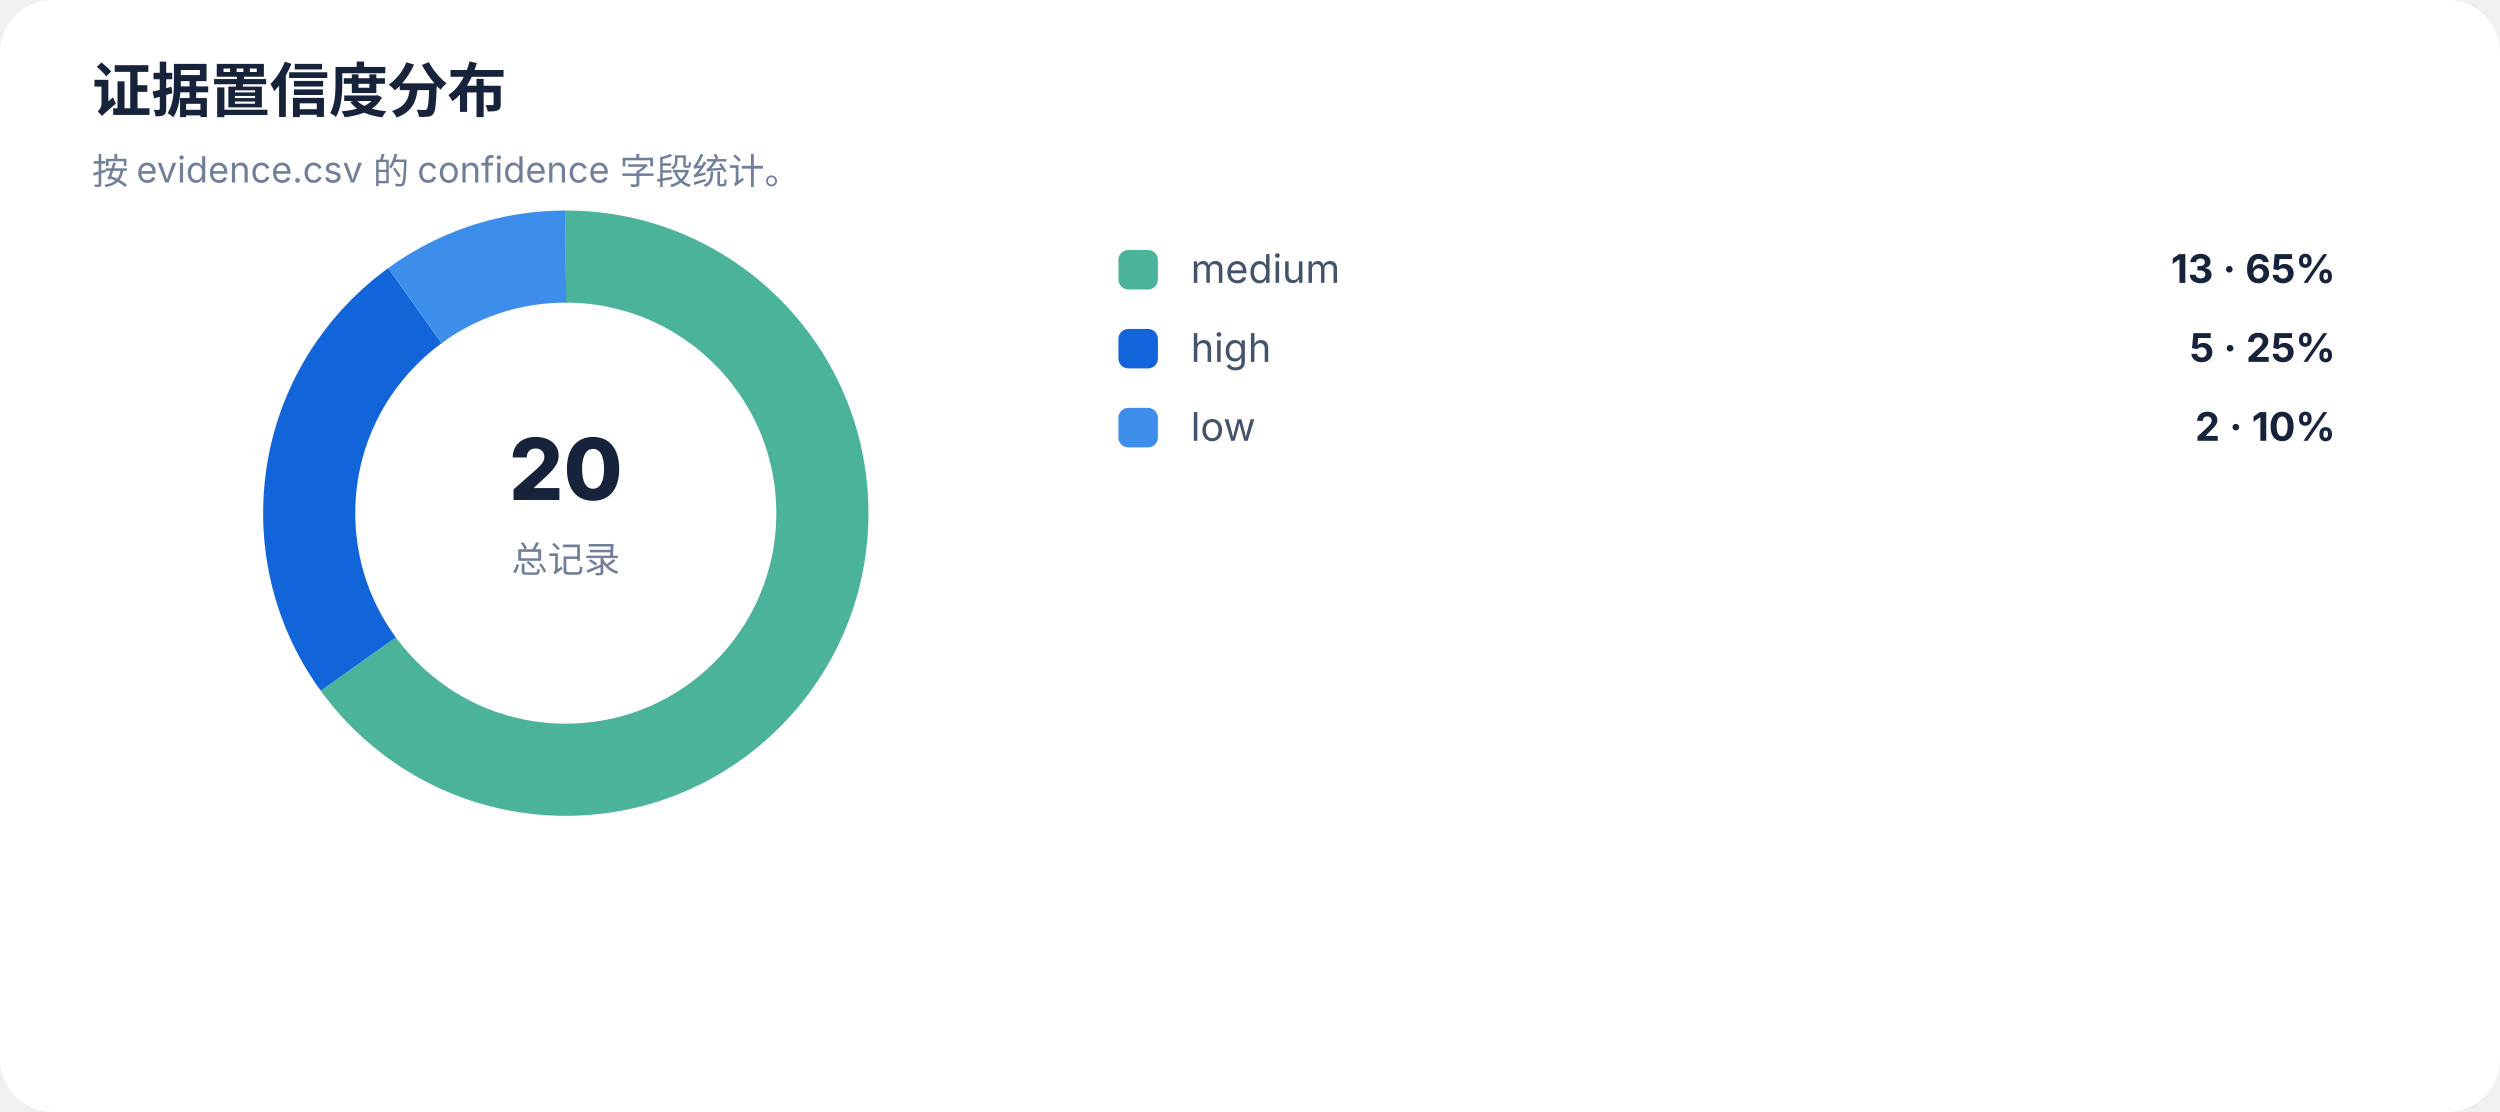
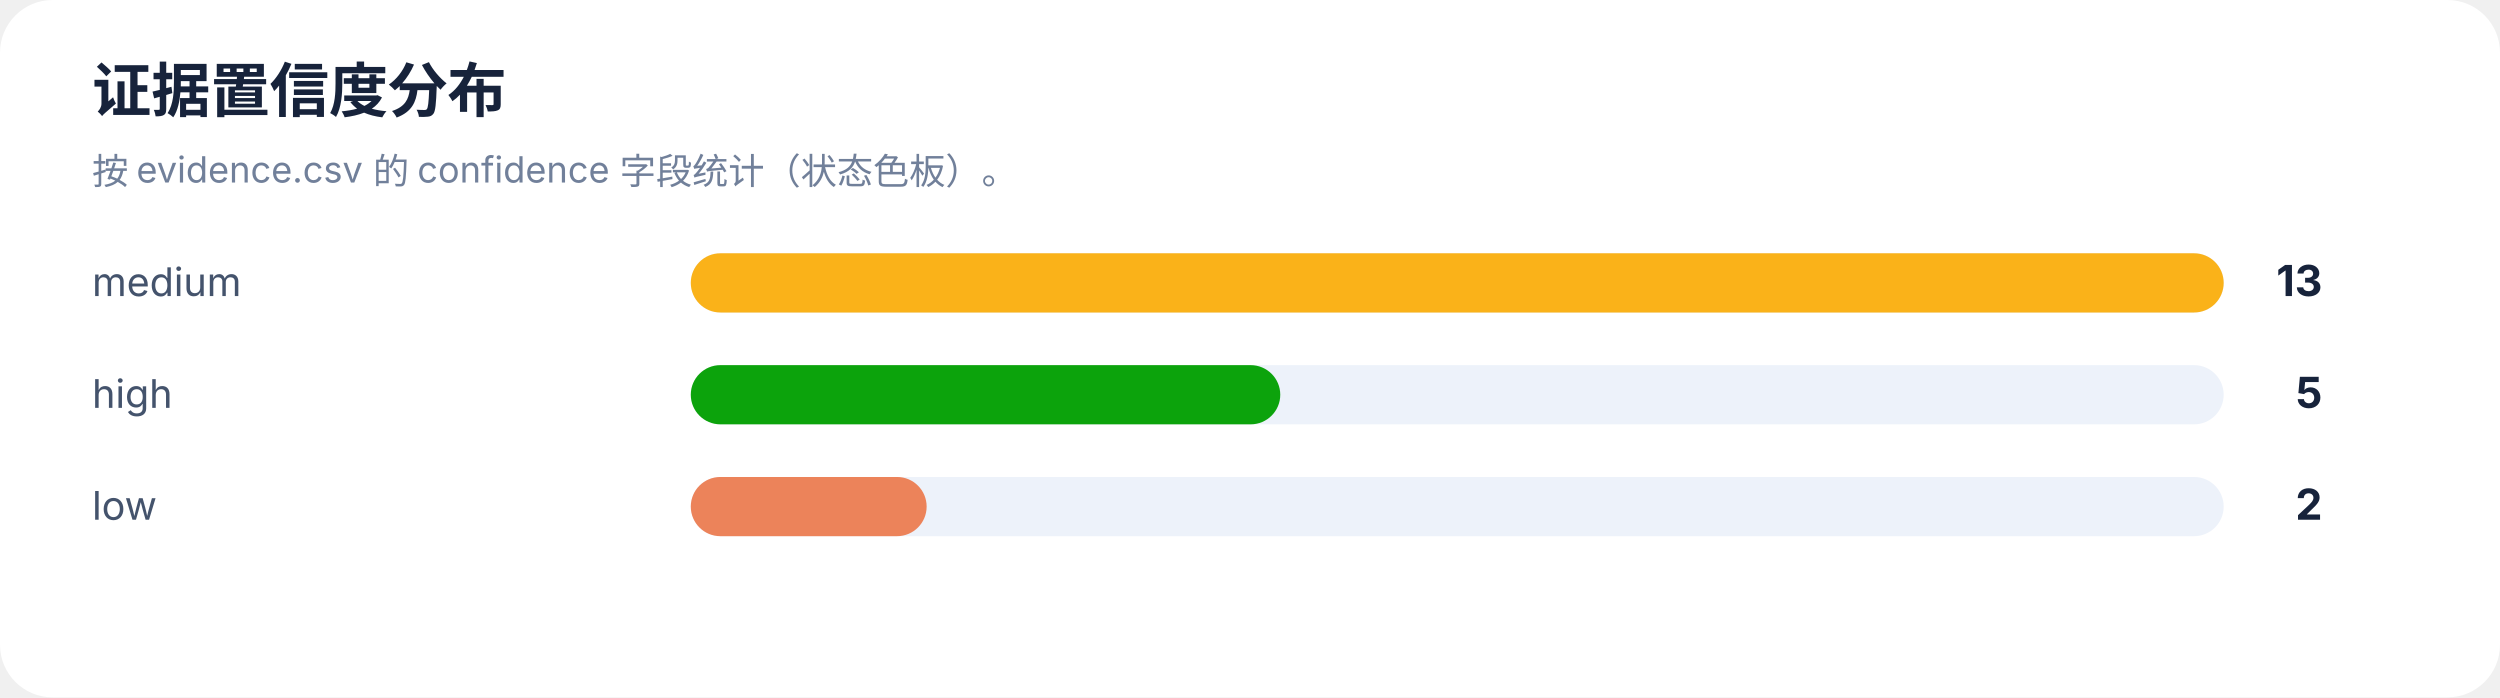
- <svg xmlns="http://www.w3.org/2000/svg" viewBox="0 0 760 338" role="img" aria-label="证据置信度分布">
-   <rect width="760" height="338" rx="16" fill="#ffffff" />
-   <text x="28" y="34" font-family="-apple-system,BlinkMacSystemFont,Segoe UI,sans-serif" font-size="18" font-weight="700" fill="#17233b">证据置信度分布</text>
-   <text x="28" y="56" font-family="-apple-system,BlinkMacSystemFont,Segoe UI,sans-serif" font-size="11" fill="#71809a">按 evidence.csv 的 confidence 字段统计。</text>
-   <circle cx="172" cy="156" r="78" fill="none" stroke="#edf2fa" stroke-width="28" />
-   <circle cx="172" cy="156" r="78" fill="none" stroke="#4ab39a" stroke-width="28" stroke-dasharray="318.56 171.53" stroke-dashoffset="-0.00" transform="rotate(-90 172 156)" />
-   <circle cx="172" cy="156" r="78" fill="none" stroke="#1264d9" stroke-width="28" stroke-dasharray="122.52 367.57" stroke-dashoffset="-318.56" transform="rotate(-90 172 156)" />
-   <circle cx="172" cy="156" r="78" fill="none" stroke="#3c8eea" stroke-width="28" stroke-dasharray="49.01 441.08" stroke-dashoffset="-441.08" transform="rotate(-90 172 156)" />
-   <text x="172" y="152" text-anchor="middle" font-family="-apple-system,BlinkMacSystemFont,Segoe UI,sans-serif" font-size="26" font-weight="800" fill="#17233b">20</text>
-   <text x="172" y="174" text-anchor="middle" font-family="-apple-system,BlinkMacSystemFont,Segoe UI,sans-serif" font-size="11" fill="#71809a">总记录</text>
-   <rect x="340" y="76" width="12" height="12" rx="3" fill="#4ab39a" />
-   <text x="362" y="86" font-family="-apple-system,BlinkMacSystemFont,Segoe UI,sans-serif" font-size="12" fill="#44536c">medium</text>
-   <text x="710" y="86" text-anchor="end" font-family="-apple-system,BlinkMacSystemFont,Segoe UI,sans-serif" font-size="12" font-weight="700" fill="#17233b">13 · 65%</text>
-   <rect x="340" y="100" width="12" height="12" rx="3" fill="#1264d9" />
-   <text x="362" y="110" font-family="-apple-system,BlinkMacSystemFont,Segoe UI,sans-serif" font-size="12" fill="#44536c">high</text>
-   <text x="710" y="110" text-anchor="end" font-family="-apple-system,BlinkMacSystemFont,Segoe UI,sans-serif" font-size="12" font-weight="700" fill="#17233b">5 · 25%</text>
-   <rect x="340" y="124" width="12" height="12" rx="3" fill="#3c8eea" />
-   <text x="362" y="134" font-family="-apple-system,BlinkMacSystemFont,Segoe UI,sans-serif" font-size="12" fill="#44536c">low</text>
-   <text x="710" y="134" text-anchor="end" font-family="-apple-system,BlinkMacSystemFont,Segoe UI,sans-serif" font-size="12" font-weight="700" fill="#17233b">2 · 10%</text>
+ <svg xmlns="http://www.w3.org/2000/svg" viewBox="0 0 760 212" role="img" aria-label="证据置信度分布" class="rv-svg">
+   <rect width="760" height="212" rx="16" fill="var(--surface,#fff)" />
+   <text x="28" y="34" font-family="-apple-system,BlinkMacSystemFont,Segoe UI,sans-serif" font-size="18" font-weight="700" fill="var(--ink,#17233b)">证据置信度分布</text>
+   <text x="28" y="56" font-family="-apple-system,BlinkMacSystemFont,Segoe UI,sans-serif" font-size="11" fill="var(--muted,#71809a)">按 evidence.csv 的 confidence 字段统计（状态色板）。</text>
+   <g class="rv-row">
+     <text x="28" y="90" font-family="-apple-system,BlinkMacSystemFont,Segoe UI,sans-serif" font-size="12" fill="var(--secondary,#44536c)">medium</text>
+     <rect x="210" y="77" width="466" height="18" rx="9" fill="var(--track,#edf2fa)" />
+     <rect class="rv-bar" x="210" y="77" width="466.0" height="18" rx="9" fill="#fab219">
+       <animate attributeName="width" from="0" to="466.0" dur=".5s" fill="freeze" />
+     </rect>
+     <text x="706" y="90" text-anchor="end" font-family="-apple-system,BlinkMacSystemFont,Segoe UI,sans-serif" font-size="13" font-weight="700" fill="var(--ink,#17233b)">13</text>
+   </g>
+   <g class="rv-row">
+     <text x="28" y="124" font-family="-apple-system,BlinkMacSystemFont,Segoe UI,sans-serif" font-size="12" fill="var(--secondary,#44536c)">high</text>
+     <rect x="210" y="111" width="466" height="18" rx="9" fill="var(--track,#edf2fa)" />
+     <rect class="rv-bar" x="210" y="111" width="179.2" height="18" rx="9" fill="#0ca30c">
+       <animate attributeName="width" from="0" to="179.2" dur=".5s" fill="freeze" />
+     </rect>
+     <text x="706" y="124" text-anchor="end" font-family="-apple-system,BlinkMacSystemFont,Segoe UI,sans-serif" font-size="13" font-weight="700" fill="var(--ink,#17233b)">5</text>
+   </g>
+   <g class="rv-row">
+     <text x="28" y="158" font-family="-apple-system,BlinkMacSystemFont,Segoe UI,sans-serif" font-size="12" fill="var(--secondary,#44536c)">low</text>
+     <rect x="210" y="145" width="466" height="18" rx="9" fill="var(--track,#edf2fa)" />
+     <rect class="rv-bar" x="210" y="145" width="71.7" height="18" rx="9" fill="#ec835a">
+       <animate attributeName="width" from="0" to="71.7" dur=".5s" fill="freeze" />
+     </rect>
+     <text x="706" y="158" text-anchor="end" font-family="-apple-system,BlinkMacSystemFont,Segoe UI,sans-serif" font-size="13" font-weight="700" fill="var(--ink,#17233b)">2</text>
+   </g>
</svg>
